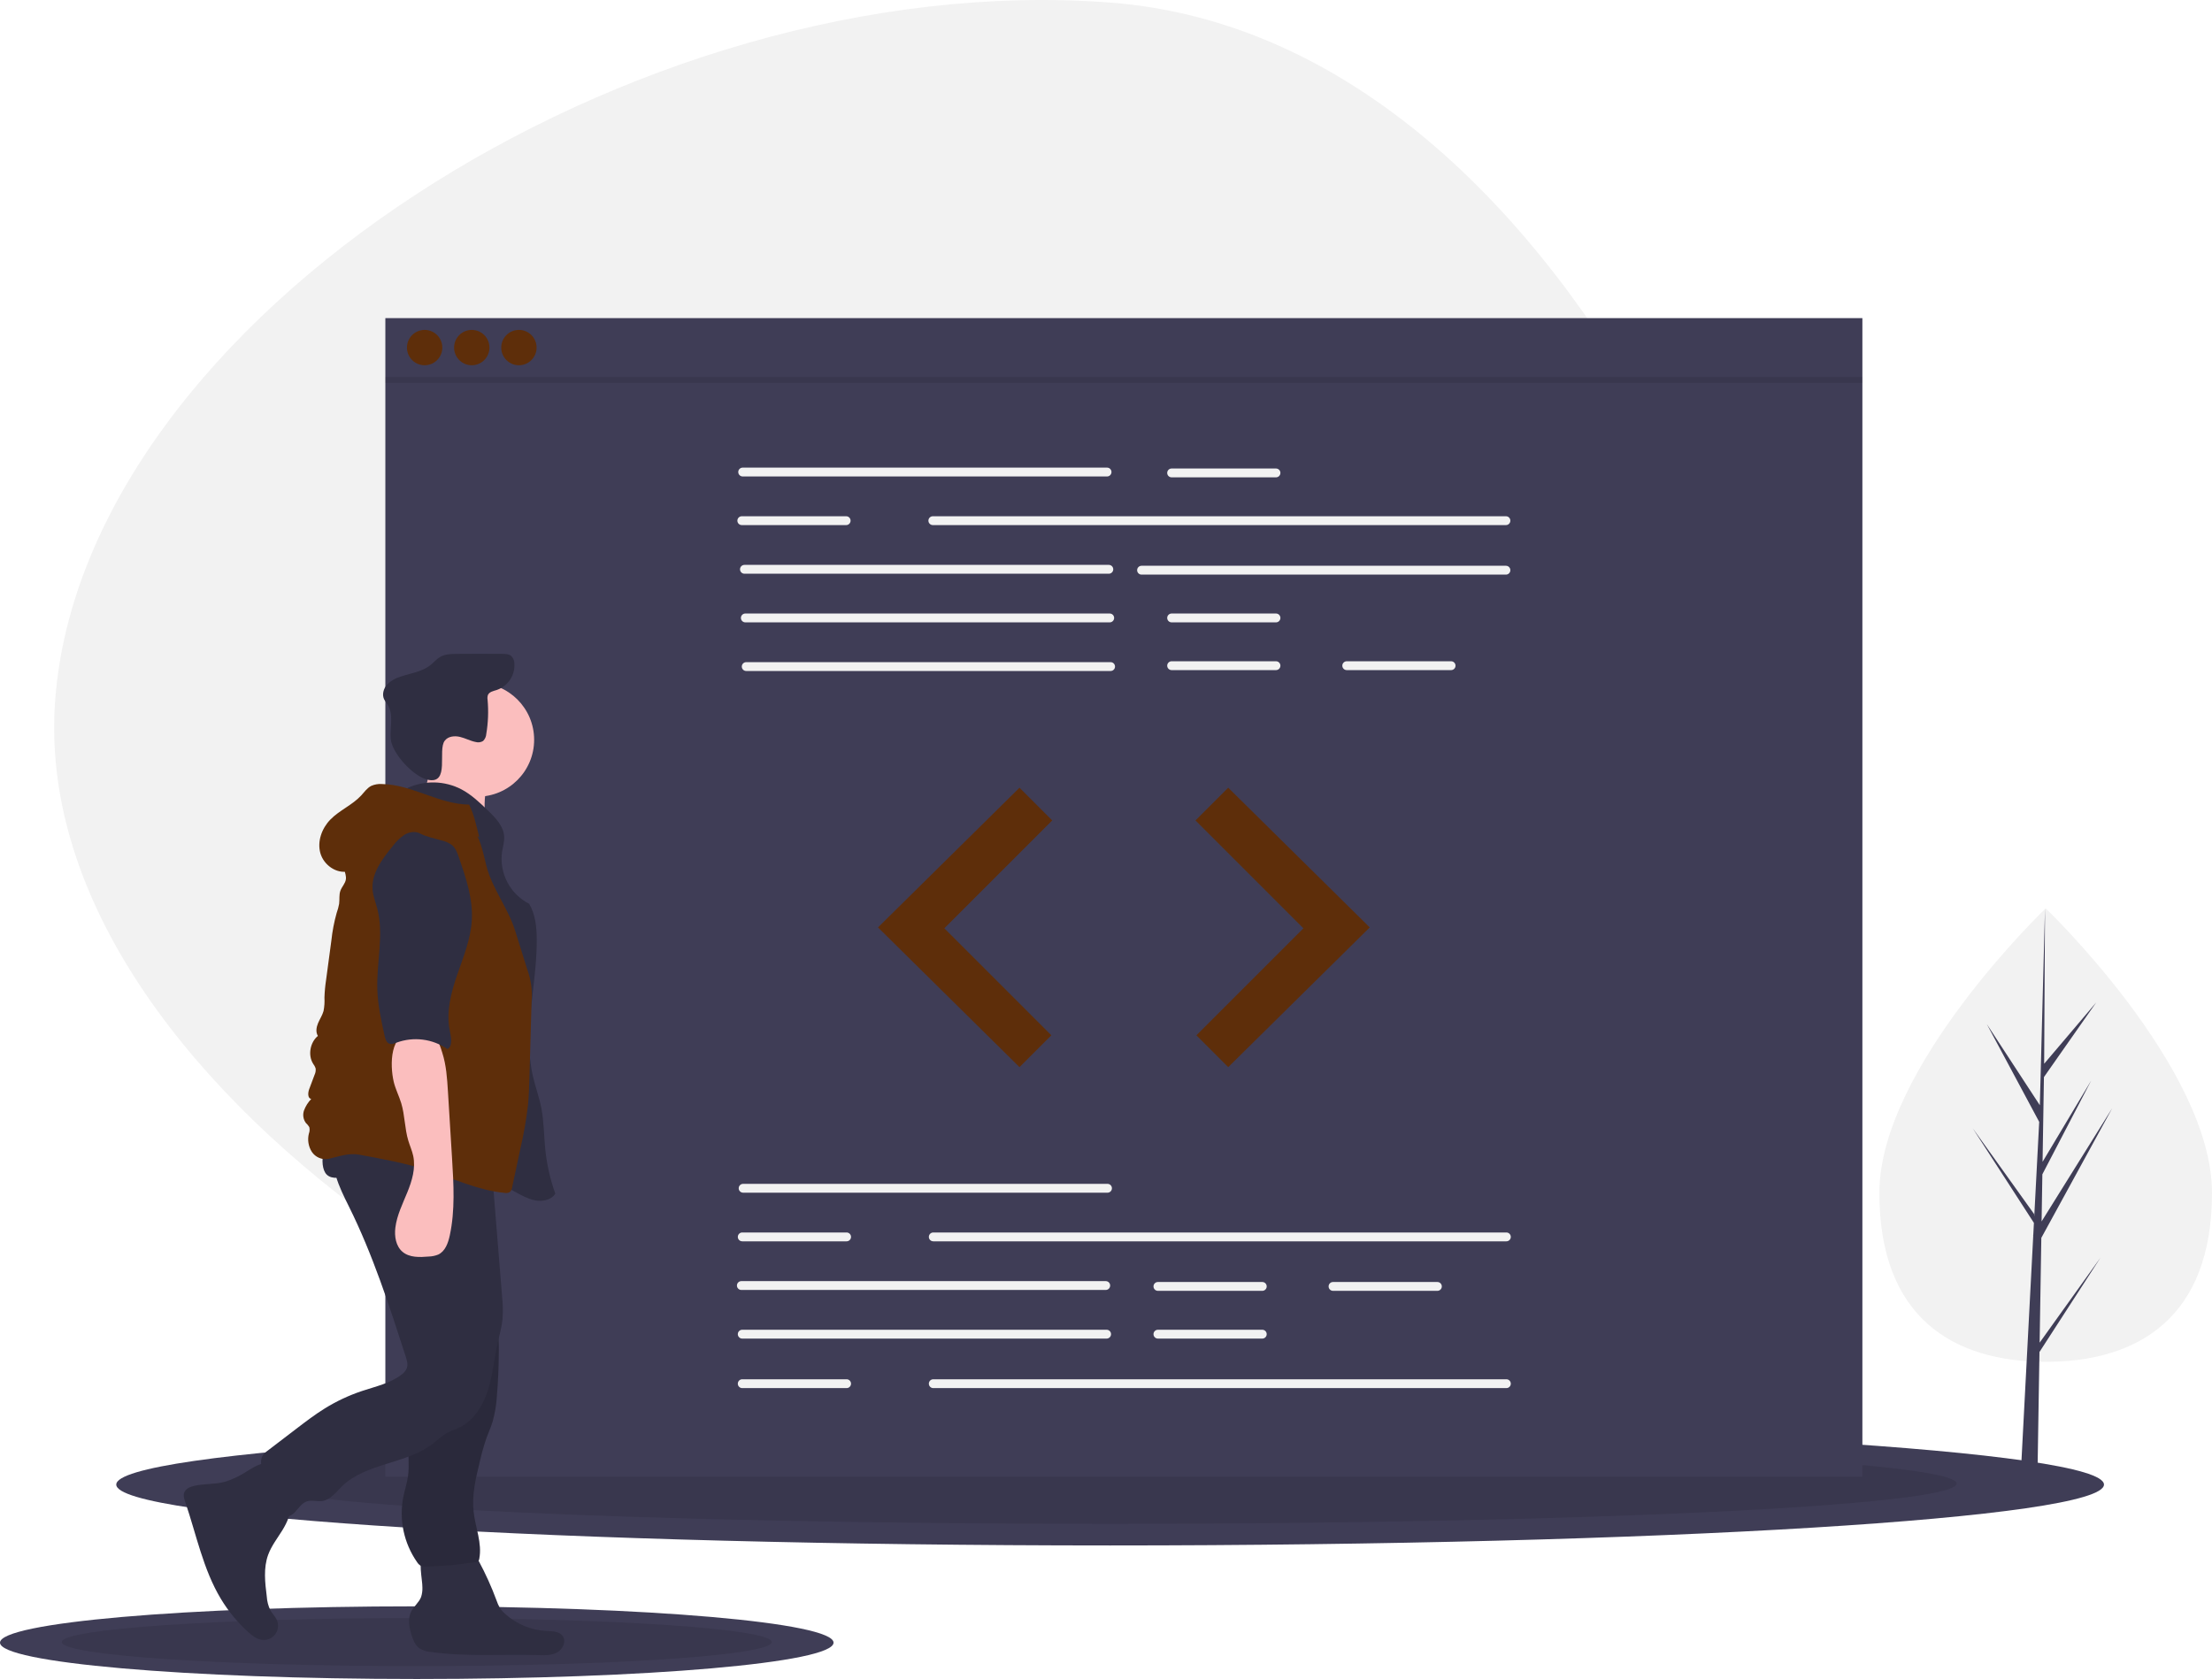
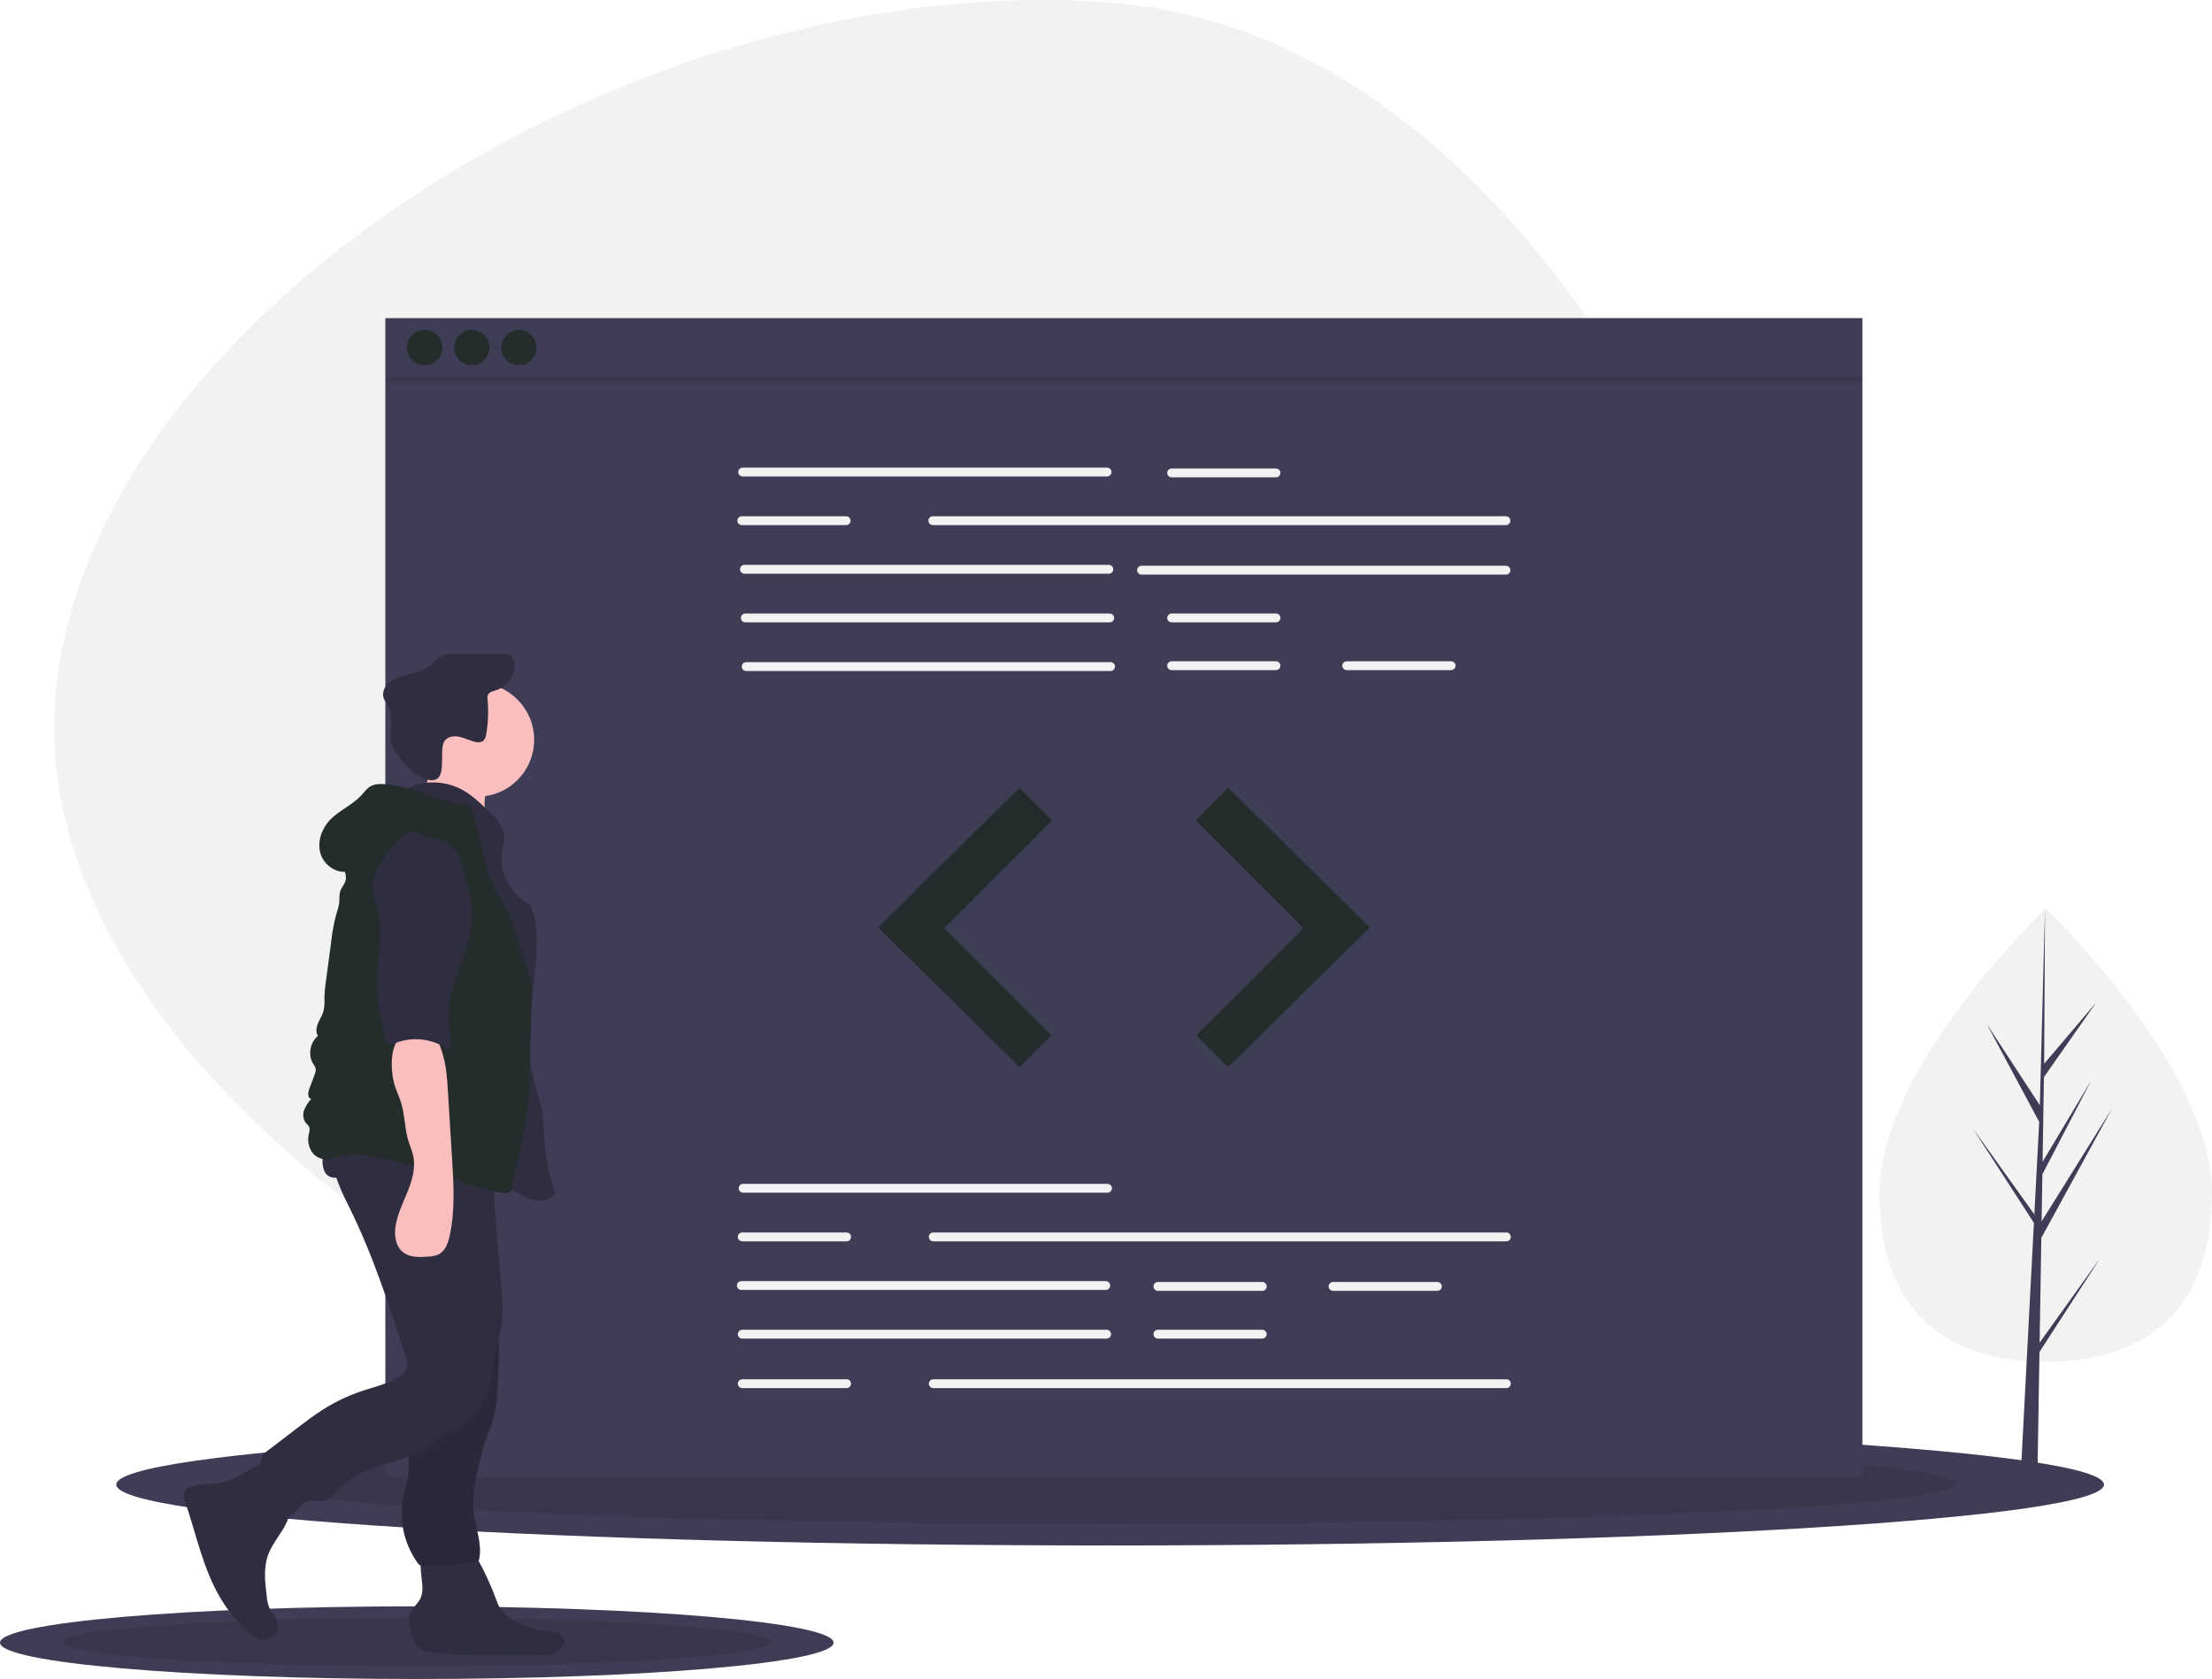
<svg xmlns="http://www.w3.org/2000/svg" data-name="Layer 1" width="1126.194" height="855" viewBox="0 0 1126.194 855">
  <path d="M544.864 755.938C302.465 737.49 13.394 549.672 28.111 356.28S322.797-17.142 565.196 1.305 947.128 381.167 932.41 574.558s-145.148 199.827-387.547 181.38z" fill="#f2f2f2" />
  <ellipse cx="565.194" cy="756" rx="506" ry="31" fill="#3f3d56" />
  <ellipse cx="565.194" cy="755.5" rx="431" ry="20.5" opacity=".1" />
  <ellipse cx="212.194" cy="836.5" rx="212.194" ry="18.5" fill="#3f3d56" />
  <ellipse cx="212.194" cy="836.202" rx="180.742" ry="12.234" opacity=".1" />
  <path fill="#3f3d56" d="M196.194 162h752v590h-752z" />
  <path d="M563.638 242.63H378.12a2.251 2.251 0 110-4.504h185.518a2.251 2.251 0 010 4.503zm203.079 24.765H474.932a2.251 2.251 0 010-4.503h291.785a2.251 2.251 0 110 4.503zM564.539 292.16H379.02a2.251 2.251 0 110-4.502h185.518a2.251 2.251 0 110 4.503zm202.178.45H581.199a2.251 2.251 0 010-4.502h185.518a2.251 2.251 0 110 4.503zm-201.728 24.316H379.471a2.251 2.251 0 010-4.503H564.99a2.251 2.251 0 110 4.503zm.451 24.766H379.921a2.251 2.251 0 010-4.503h185.517a2.251 2.251 0 110 4.503zm84.203-98.612h-53.134a2.251 2.251 0 010-4.503h53.134a2.251 2.251 0 110 4.502zm0 73.846h-53.134a2.251 2.251 0 010-4.503h53.134a2.251 2.251 0 110 4.503zm0 24.316h-53.134a2.251 2.251 0 110-4.503h53.134a2.251 2.251 0 110 4.503zm89.157 0h-53.134a2.251 2.251 0 010-4.503h53.133a2.251 2.251 0 110 4.503zm-307.996-73.847H377.67a2.251 2.251 0 010-4.503h53.134a2.251 2.251 0 010 4.503zM563.863 607.36H378.346a2.251 2.251 0 010-4.502h185.517a2.251 2.251 0 010 4.503zm-.9 49.532H377.445a2.251 2.251 0 110-4.503h185.518a2.251 2.251 0 010 4.503zm.45 24.766H377.895a2.251 2.251 0 110-4.503h185.518a2.251 2.251 0 110 4.503zm79.25-24.316H589.53a2.251 2.251 0 010-4.503h53.133a2.251 2.251 0 010 4.503zm0 24.316H589.53a2.251 2.251 0 010-4.503h53.133a2.251 2.251 0 110 4.503zm89.157-24.316h-53.134a2.251 2.251 0 110-4.503h53.134a2.251 2.251 0 010 4.503zm35.122-25.216H475.157a2.251 2.251 0 010-4.503h291.785a2.251 2.251 0 010 4.503zm-335.913 0h-53.134a2.251 2.251 0 010-4.503h53.134a2.251 2.251 0 010 4.503zm335.913 74.748H475.157a2.251 2.251 0 110-4.503h291.785a2.251 2.251 0 010 4.503zm-335.913 0h-53.134a2.251 2.251 0 110-4.503h53.134a2.251 2.251 0 110 4.503z" fill="#f2f2f2" />
-   <path fill="#5e2e0a" d="M519.06 401.13l-72.046 71.145 72.046 71.145 16.21-16.21-54.484-54.485 54.934-54.935-16.66-16.66zm106.267 0l72.046 71.145-72.046 71.145-16.21-16.21 54.485-54.485-54.935-54.935 16.66-16.66z" />
-   <circle cx="216.194" cy="177" r="9" fill="#5e2e0a" />
-   <circle cx="240.194" cy="177" r="9" fill="#5e2e0a" />
-   <circle cx="264.194" cy="177" r="9" fill="#5e2e0a" />
+   <path fill="#242d2c" d="M519.06 401.13l-72.046 71.145 72.046 71.145 16.21-16.21-54.484-54.485 54.934-54.935-16.66-16.66zm106.267 0l72.046 71.145-72.046 71.145-16.21-16.21 54.485-54.485-54.935-54.935 16.66-16.66z" />
+   <circle cx="216.194" cy="177" r="9" fill="#242d2c" />
+   <circle cx="240.194" cy="177" r="9" fill="#242d2c" />
+   <circle cx="264.194" cy="177" r="9" fill="#242d2c" />
  <path opacity=".1" d="M196.194 192h752v3h-752z" />
  <path d="M1126.194 607.454c0 63.77-37.911 86.037-84.677 86.037s-84.676-22.266-84.676-86.037 84.676-144.898 84.676-144.898 84.677 81.126 84.677 144.898z" fill="#f2f2f2" />
  <path fill="#3f3d56" d="M1038.433 683.736l.867-53.371 36.091-66.027-35.955 57.655.39-23.998 24.873-47.769-24.77 41.419.701-43.161 26.635-38.031-26.525 31.244.438-79.141-2.753 104.769.226-4.322-27.08-41.451 26.646 49.748-2.523 48.203-.075-1.28-31.219-43.621 31.124 48.141-.315 6.028-.057.091.026.495-6.402 122.296h8.553l1.026-63.168 31.049-48.024-30.971 43.275z" />
  <path d="M122.622 751.091a43.126 43.126 0 01-8.178 3.503c-5.08 1.387-10.508.878-15.638 2.063-2.1.485-4.386 1.499-5.054 3.548-.49 1.504.043 3.127.554 4.624 5.668 16.62 9.085 34.266 18.125 49.32a74.64 74.64 0 0013.992 16.988c2.056 1.852 4.385 3.664 7.136 3.955a7.248 7.248 0 007.37-10.182c-.81-1.801-2.317-3.197-3.289-4.916a18.757 18.757 0 01-1.819-6.99c-.893-7.11-1.754-14.538.71-21.266 1.651-4.512 4.681-8.359 7.206-12.447s4.621-8.772 4.06-13.544c-.384-3.257-1.972-6.237-3.65-9.054-1.682-2.823-5.005-10.409-8.383-11.35-3.507-.979-10.084 4.181-13.142 5.748zm92.435 57.409a14.019 14.019 0 01-.664 4.745c-1.057 2.793-3.68 4.706-5.036 7.367-1.885 3.7-1.03 8.174.218 12.135.783 2.483 1.81 5.067 3.913 6.602a12.893 12.893 0 005.954 1.908c18.036 2.496 36.358 1.064 54.558 1.587 3.317.095 6.83.211 9.725-1.41s4.686-5.697 2.717-8.368c-1.769-2.398-5.265-2.376-8.242-2.517a33.912 33.912 0 01-20.913-8.615 15.112 15.112 0 01-2.934-3.377 20.753 20.753 0 01-1.534-3.517 156.799 156.799 0 00-9.083-20.119c-.98-1.815-2.087-3.705-3.906-4.676a10.323 10.323 0 00-4.24-.926c-4.536-.294-16.283-1.838-19.79 1.69-3.242 3.26-.672 13.351-.743 17.491z" fill="#2f2e41" />
  <circle cx="242.971" cy="376.72" r="28.975" fill="#fbbebe" />
  <path d="M216.806 400.646c-1.724 4.614-4.647 8.947-8.9 11.43l40.074 8.174a42.453 42.453 0 01-.562-17.869 10.3 10.3 0 00.24-4.409c-.754-2.907-4.027-4.306-6.955-4.974-7.314-1.667-13.782-2.561-20.579-5.792-2.077 3.557-1.787 9.34-3.318 13.44z" fill="#fbbebe" />
  <path d="M207.57 401.227a31.338 31.338 0 0127.314.714c5.138 2.707 9.392 6.794 13.571 10.826 3.853 3.717 7.963 7.972 8.236 13.319.133 2.59-.676 5.122-1.084 7.683a25.766 25.766 0 0013.78 26.47c3.184 5.303 3.84 11.729 3.89 17.914.185 23.436-7.21 47.16-1.93 69.995 1.239 5.362 3.16 10.554 4.231 15.952 1.387 6.99 1.319 14.18 2.044 21.27a95.266 95.266 0 005.114 22.495c-1.744 2.774-5.374 3.837-8.643 3.613s-6.325-1.644-9.242-3.136c-14.123-7.227-27.059-16.757-41.687-22.9-9.677-4.063-19.987-6.595-29.376-11.288s-18.12-12.142-20.99-22.238c-1.241-4.365-1.318-8.965-1.385-13.503-.286-19.114-.55-38.436 3.61-57.094 3.669-16.453 10.741-32.194 12.284-48.98.502-5.465.513-11.314 3.566-15.874 4.315-6.445 13.632-8.114 16.698-15.238z" fill="#2f2e41" />
  <path d="M226.492 377.13c1.707-2.228 5-2.531 7.727-1.872s5.243 2.064 7.998 2.598a4.675 4.675 0 003.743-.526 5.444 5.444 0 001.616-3.57 68.163 68.163 0 00.67-17.38 5.147 5.147 0 01.16-2.438c.681-1.643 2.762-2.034 4.461-2.562a13.316 13.316 0 009.013-13.633 5.42 5.42 0 00-1.657-3.74c-1.175-.958-2.82-1.017-4.336-1.029q-11.683-.094-23.366.006c-2.883.024-5.91.095-8.41 1.532-1.847 1.063-3.221 2.773-4.88 4.112-4.326 3.491-10.178 4.201-15.441 5.99a15.308 15.308 0 00-6.768 4.036c-1.75 2-2.592 4.974-1.492 7.393a26.252 26.252 0 001.886 2.904c3.105 4.964 1.038 11.403 1.502 17.24.579 7.288 11.365 19.111 18.679 20.836 11.807 2.784 4.986-15.113 8.895-19.898zm-16.358 319.553c.745 5.321 1.701 10.661 1.446 16.029-.357 7.493-3.06 14.714-3.56 22.2-.372 5.59.49 11.241-.286 16.79-.497 3.554-1.656 6.979-2.373 10.494a43.395 43.395 0 006.973 33.266 5.448 5.448 0 002.024 1.96 5.714 5.714 0 002.507.333 179.947 179.947 0 0025.17-2.288 2.414 2.414 0 001.617-.713 2.266 2.266 0 00.35-.954c1.545-7.936-1.976-15.893-2.871-23.928-.956-8.58 1.103-17.178 3.146-25.565a113.548 113.548 0 013.467-12.228c.988-2.697 2.181-5.32 3.037-8.063a61.46 61.46 0 002.202-13.202q.892-10.575.945-21.2a88.958 88.958 0 00-1.665-20.01c-1.878-8.337-5.724-16.08-9.536-23.73a15.029 15.029 0 00-5.618 2.67 125.38 125.38 0 01-15.35 8.481c-3.567 1.657-10.522 2.834-12.786 6.286-2.232 3.405-.792 10.35-.621 14.106q.439 9.667 1.782 19.266z" fill="#2f2e41" />
  <path d="M210.134 696.683c.745 5.321 1.701 10.661 1.446 16.029-.357 7.493-3.06 14.714-3.56 22.2-.372 5.59.49 11.241-.286 16.79-.497 3.554-1.656 6.979-2.373 10.494a43.395 43.395 0 006.973 33.266 5.448 5.448 0 002.024 1.96 5.714 5.714 0 002.507.333 179.947 179.947 0 0025.17-2.288 2.414 2.414 0 001.617-.713 2.266 2.266 0 00.35-.954c1.545-7.936-1.976-15.893-2.871-23.928-.956-8.58 1.103-17.178 3.146-25.565a113.548 113.548 0 013.467-12.228c.988-2.697 2.181-5.32 3.037-8.063a61.46 61.46 0 002.202-13.202q.892-10.575.945-21.2a88.958 88.958 0 00-1.665-20.01c-1.878-8.337-5.724-16.08-9.536-23.73a15.029 15.029 0 00-5.618 2.67 125.38 125.38 0 01-15.35 8.481c-3.567 1.657-10.522 2.834-12.786 6.286-2.232 3.405-.792 10.35-.621 14.106q.439 9.667 1.782 19.266z" opacity=".1" />
  <path d="M170.961 583.018c-3.848 10.36 1.808 21.554 6.722 31.452 12.106 24.386 20.513 50.408 28.875 76.317.626 1.941 1.252 4.059.554 5.975a7.825 7.825 0 01-2.822 3.347c-5.766 4.379-13.107 5.938-19.975 8.23a90.184 90.184 0 00-18.943 8.88c-4.976 3.083-9.639 6.643-14.291 10.197l-14.812 11.312a9.903 9.903 0 00-2.476 2.397c-1.429 2.241-.844 5.167-.132 7.728a131.432 131.432 0 007.252 19.792 6.911 6.911 0 002.63 3.447c2.312 1.242 5.14-.405 6.905-2.347s3.292-4.36 5.78-5.193c2.487-.833 5.223.176 7.819-.189 4.198-.59 6.986-4.457 10.012-7.426 12.366-12.131 33.01-11.251 46.613-21.977a59.228 59.228 0 016.23-4.868c2.3-1.36 4.908-2.105 7.294-3.307 7.257-3.654 11.819-11.208 14.262-18.957s3.141-15.928 4.897-23.86c.908-4.101 2.103-8.158 2.507-12.339a66.094 66.094 0 00-.253-11.666l-4.908-60.715c-.4-4.943-.8-9.893-1.576-14.79-14.577.52-29.143 1.107-43.728 1.28-11.605.136-23.424.948-34.436-2.72z" fill="#2f2e41" />
  <path d="M165.602 597.221c1.978 3.18 6.79 3.114 10.105 1.37s5.889-4.672 9.21-6.4c4.464-2.323 9.747-2.236 14.777-2.094 7.963.225 16.025.465 23.687 2.647 7.924 2.257 15.64 6.603 23.834 5.736 1.425-.15 2.985-.56 3.76-1.765a5.544 5.544 0 00.62-2.836l.268-7.159a6.464 6.464 0 00-.57-3.625 6.082 6.082 0 00-2.716-2.08c-11.663-5.646-24.964-6.697-37.915-7.14q-9.874-.34-19.757-.28c-5.591.035-12.303-.774-17.739.72-7.295 2.005-11.265 16.954-7.563 22.906z" fill="#2f2e41" />
-   <path d="M238.84 409.726c-15.283-.136-29.132-10.223-44.413-10.469a11.514 11.514 0 00-5.392.93c-2.13 1.073-3.53 3.147-5.147 4.9-4.518 4.892-11.061 7.504-15.703 12.28-4.352 4.478-6.773 11.15-5.055 17.153s8.204 10.609 14.28 9.165a36.8 36.8 0 0114.336-19.479 72.887 72.887 0 0111.206-5.882c6.868-3.112 14.547-6.283 21.718-3.95a30.638 30.638 0 017.409 4.04l11.954 8.03c-1.393-5.494-2.646-11.656-5.194-16.718z" fill="#5e2e0a" />
-   <path d="M175.65 438.374c-2.03 2.532.893 6.2.446 9.413-.298 2.135-2.055 3.766-2.786 5.793-.758 2.1-.356 4.427-.644 6.642a28.489 28.489 0 01-1.275 4.73 84.975 84.975 0 00-2.686 14.025l-2.675 19.975a75.681 75.681 0 00-.846 9.078 27.107 27.107 0 01-.452 6.787c-.592 2.183-1.904 4.093-2.786 6.176s-1.292 4.602-.1 6.524c-3.991 3.325-5.178 9.854-2.387 14.235a7.9 7.9 0 011.23 2.265 5.82 5.82 0 01-.542 3.34l-2.704 7.207c-.693 1.845-.912 4.653 1.013 5.074a17.006 17.006 0 00-3.651 5.767 6.866 6.866 0 00.972 6.506 8.289 8.289 0 011.695 2.056 5.473 5.473 0 01-.196 3.243 11.906 11.906 0 001.473 9.334 8.371 8.371 0 008.418 3.608c5.41-1.22 10.273-3.147 15.728-2.146 11.746 2.156 23.53 4.32 34.906 7.952 12.984 4.146 25.556 10.225 39.126 11.5a3.798 3.798 0 002.617-.406 3.93 3.93 0 001.21-2.488l4.194-19.665a202.363 202.363 0 003.855-22.027c.477-4.781.613-9.59.75-14.393l1.08-38.23a38.197 38.197 0 00-2.2-16.62l-6.218-19.848c-3.548-11.327-11.687-21.372-14.585-32.882-1.834-7.285-3.19-15.103-8.108-20.781-7.013-8.095-19.145-9.354-29.764-7.962-4.797.628-9.636 1.714-13.785 4.201-4.798 2.877-8.333 7.41-11.753 11.837-2.818 3.649-5.687 6.582-8.57 10.18z" fill="#5e2e0a" />
+   <path d="M238.84 409.726c-15.283-.136-29.132-10.223-44.413-10.469a11.514 11.514 0 00-5.392.93c-2.13 1.073-3.53 3.147-5.147 4.9-4.518 4.892-11.061 7.504-15.703 12.28-4.352 4.478-6.773 11.15-5.055 17.153s8.204 10.609 14.28 9.165a36.8 36.8 0 0114.336-19.479 72.887 72.887 0 0111.206-5.882c6.868-3.112 14.547-6.283 21.718-3.95a30.638 30.638 0 017.409 4.04l11.954 8.03c-1.393-5.494-2.646-11.656-5.194-16.718z" fill="#242d2c" />
+   <path d="M175.65 438.374c-2.03 2.532.893 6.2.446 9.413-.298 2.135-2.055 3.766-2.786 5.793-.758 2.1-.356 4.427-.644 6.642a28.489 28.489 0 01-1.275 4.73 84.975 84.975 0 00-2.686 14.025l-2.675 19.975a75.681 75.681 0 00-.846 9.078 27.107 27.107 0 01-.452 6.787c-.592 2.183-1.904 4.093-2.786 6.176s-1.292 4.602-.1 6.524c-3.991 3.325-5.178 9.854-2.387 14.235a7.9 7.9 0 011.23 2.265 5.82 5.82 0 01-.542 3.34l-2.704 7.207c-.693 1.845-.912 4.653 1.013 5.074a17.006 17.006 0 00-3.651 5.767 6.866 6.866 0 00.972 6.506 8.289 8.289 0 011.695 2.056 5.473 5.473 0 01-.196 3.243 11.906 11.906 0 001.473 9.334 8.371 8.371 0 008.418 3.608c5.41-1.22 10.273-3.147 15.728-2.146 11.746 2.156 23.53 4.32 34.906 7.952 12.984 4.146 25.556 10.225 39.126 11.5a3.798 3.798 0 002.617-.406 3.93 3.93 0 001.21-2.488l4.194-19.665a202.363 202.363 0 003.855-22.027c.477-4.781.613-9.59.75-14.393l1.08-38.23a38.197 38.197 0 00-2.2-16.62l-6.218-19.848c-3.548-11.327-11.687-21.372-14.585-32.882-1.834-7.285-3.19-15.103-8.108-20.781-7.013-8.095-19.145-9.354-29.764-7.962-4.797.628-9.636 1.714-13.785 4.201-4.798 2.877-8.333 7.41-11.753 11.837-2.818 3.649-5.687 6.582-8.57 10.18z" fill="#242d2c" />
  <path d="M200.444 550.823c.875 3.773 2.712 7.252 3.837 10.957 1.884 6.21 1.725 12.896 3.605 19.106.79 2.606 1.933 5.109 2.5 7.773 1.32 6.21-.608 12.635-3.004 18.515s-5.313 11.678-6.09 17.98c-.549 4.438.238 9.45 3.66 12.33 3.551 2.99 8.712 2.788 13.338 2.39a14.016 14.016 0 004.841-1.008c3.538-1.673 5.028-5.86 5.855-9.685 2.771-12.819 1.98-26.106 1.174-39.196l-2.106-34.235c-.405-6.59-.84-13.318-2.87-19.646-.74-2.302-2.027-6.954-4.13-8.424-2.082-1.455-8.03-1.52-10.608-1.641-12.098-.569-11.963 16.317-10.002 24.784z" fill="#fbbebe" />
  <path d="M213.848 424.423c-2.47-1.293-5.583-.736-7.972.705a24.568 24.568 0 00-5.972 5.798c-5.338 6.517-10.99 13.995-10.198 22.382.296 3.145 1.5 6.12 2.317 9.172 3.58 13.38-.379 27.53.075 41.373.263 7.999 2.003 15.867 3.737 23.68.353 1.594.92 3.44 2.462 3.977 1.16.403 2.41-.115 3.558-.551a28.371 28.371 0 0125.963 3.272c2.865-1.529 1.791-6.363 1.149-9.546-1.909-9.457.682-19.214 3.828-28.335s6.91-18.23 7.432-27.865c.59-10.916-3.029-21.57-6.6-31.903-.78-2.255-1.631-4.62-3.438-6.178a13.665 13.665 0 00-5.203-2.377c-3.793-1.121-7.634-1.769-11.138-3.604z" fill="#2f2e41" />
</svg>
